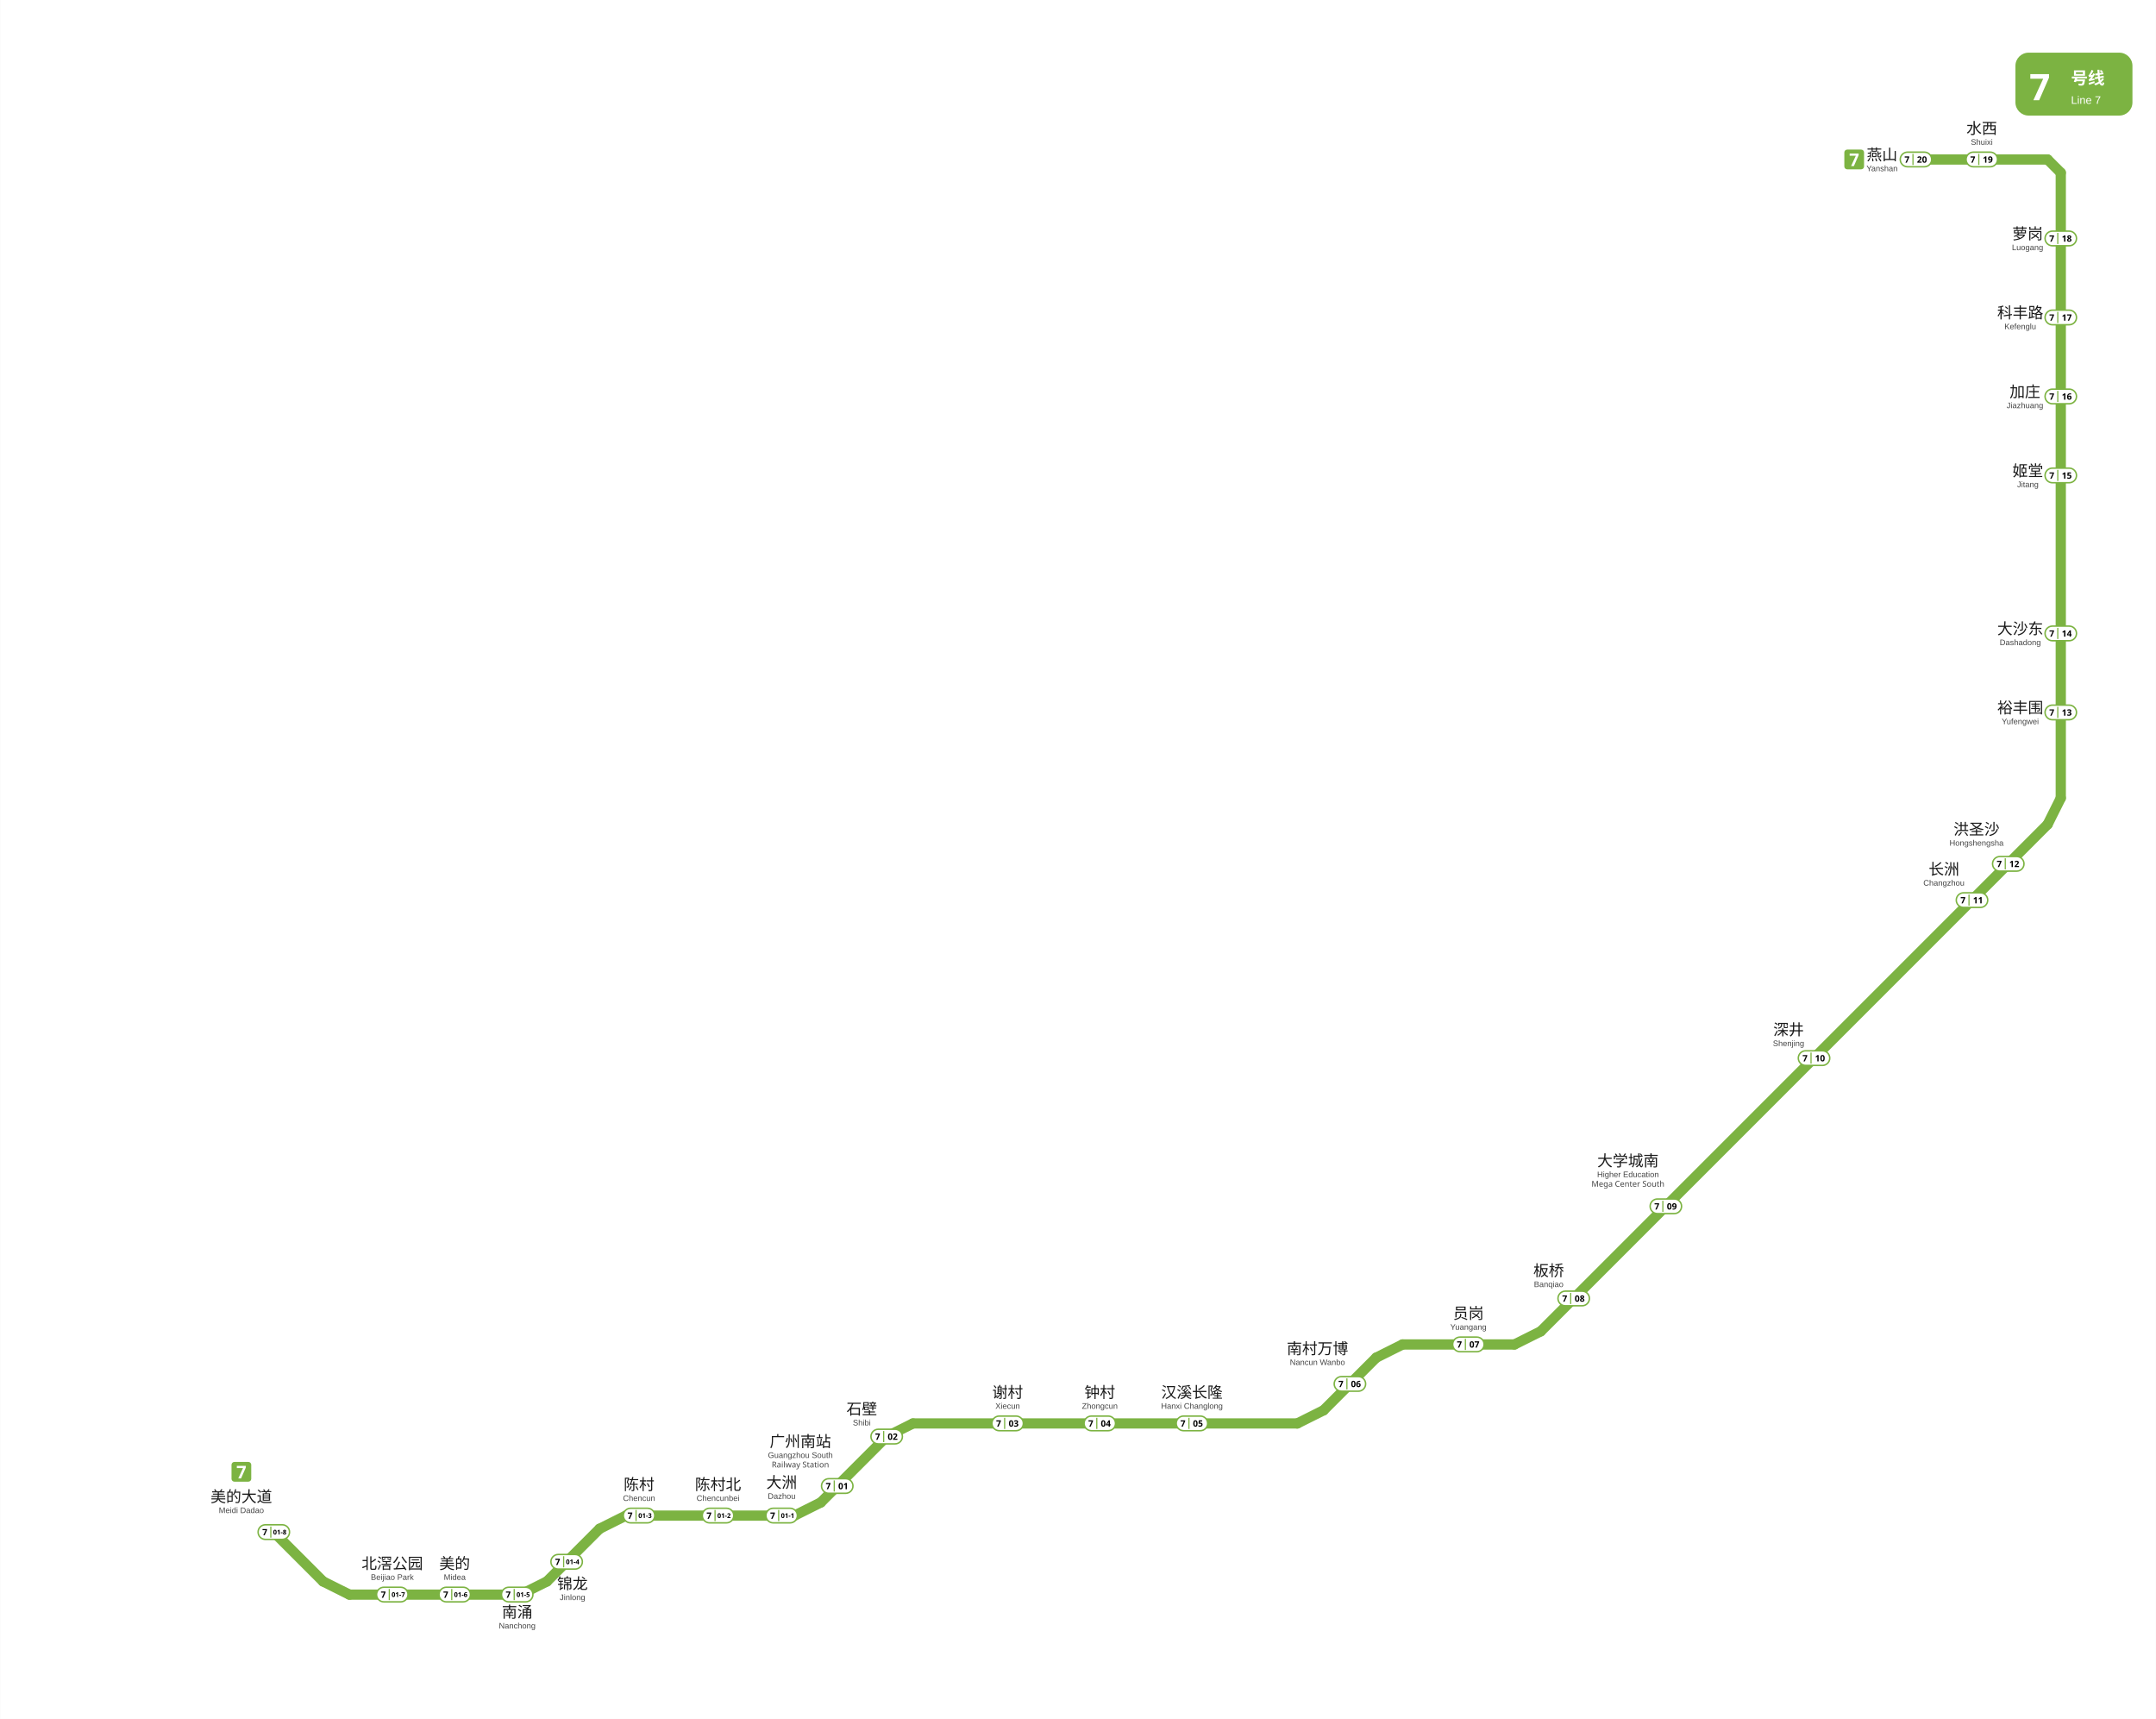
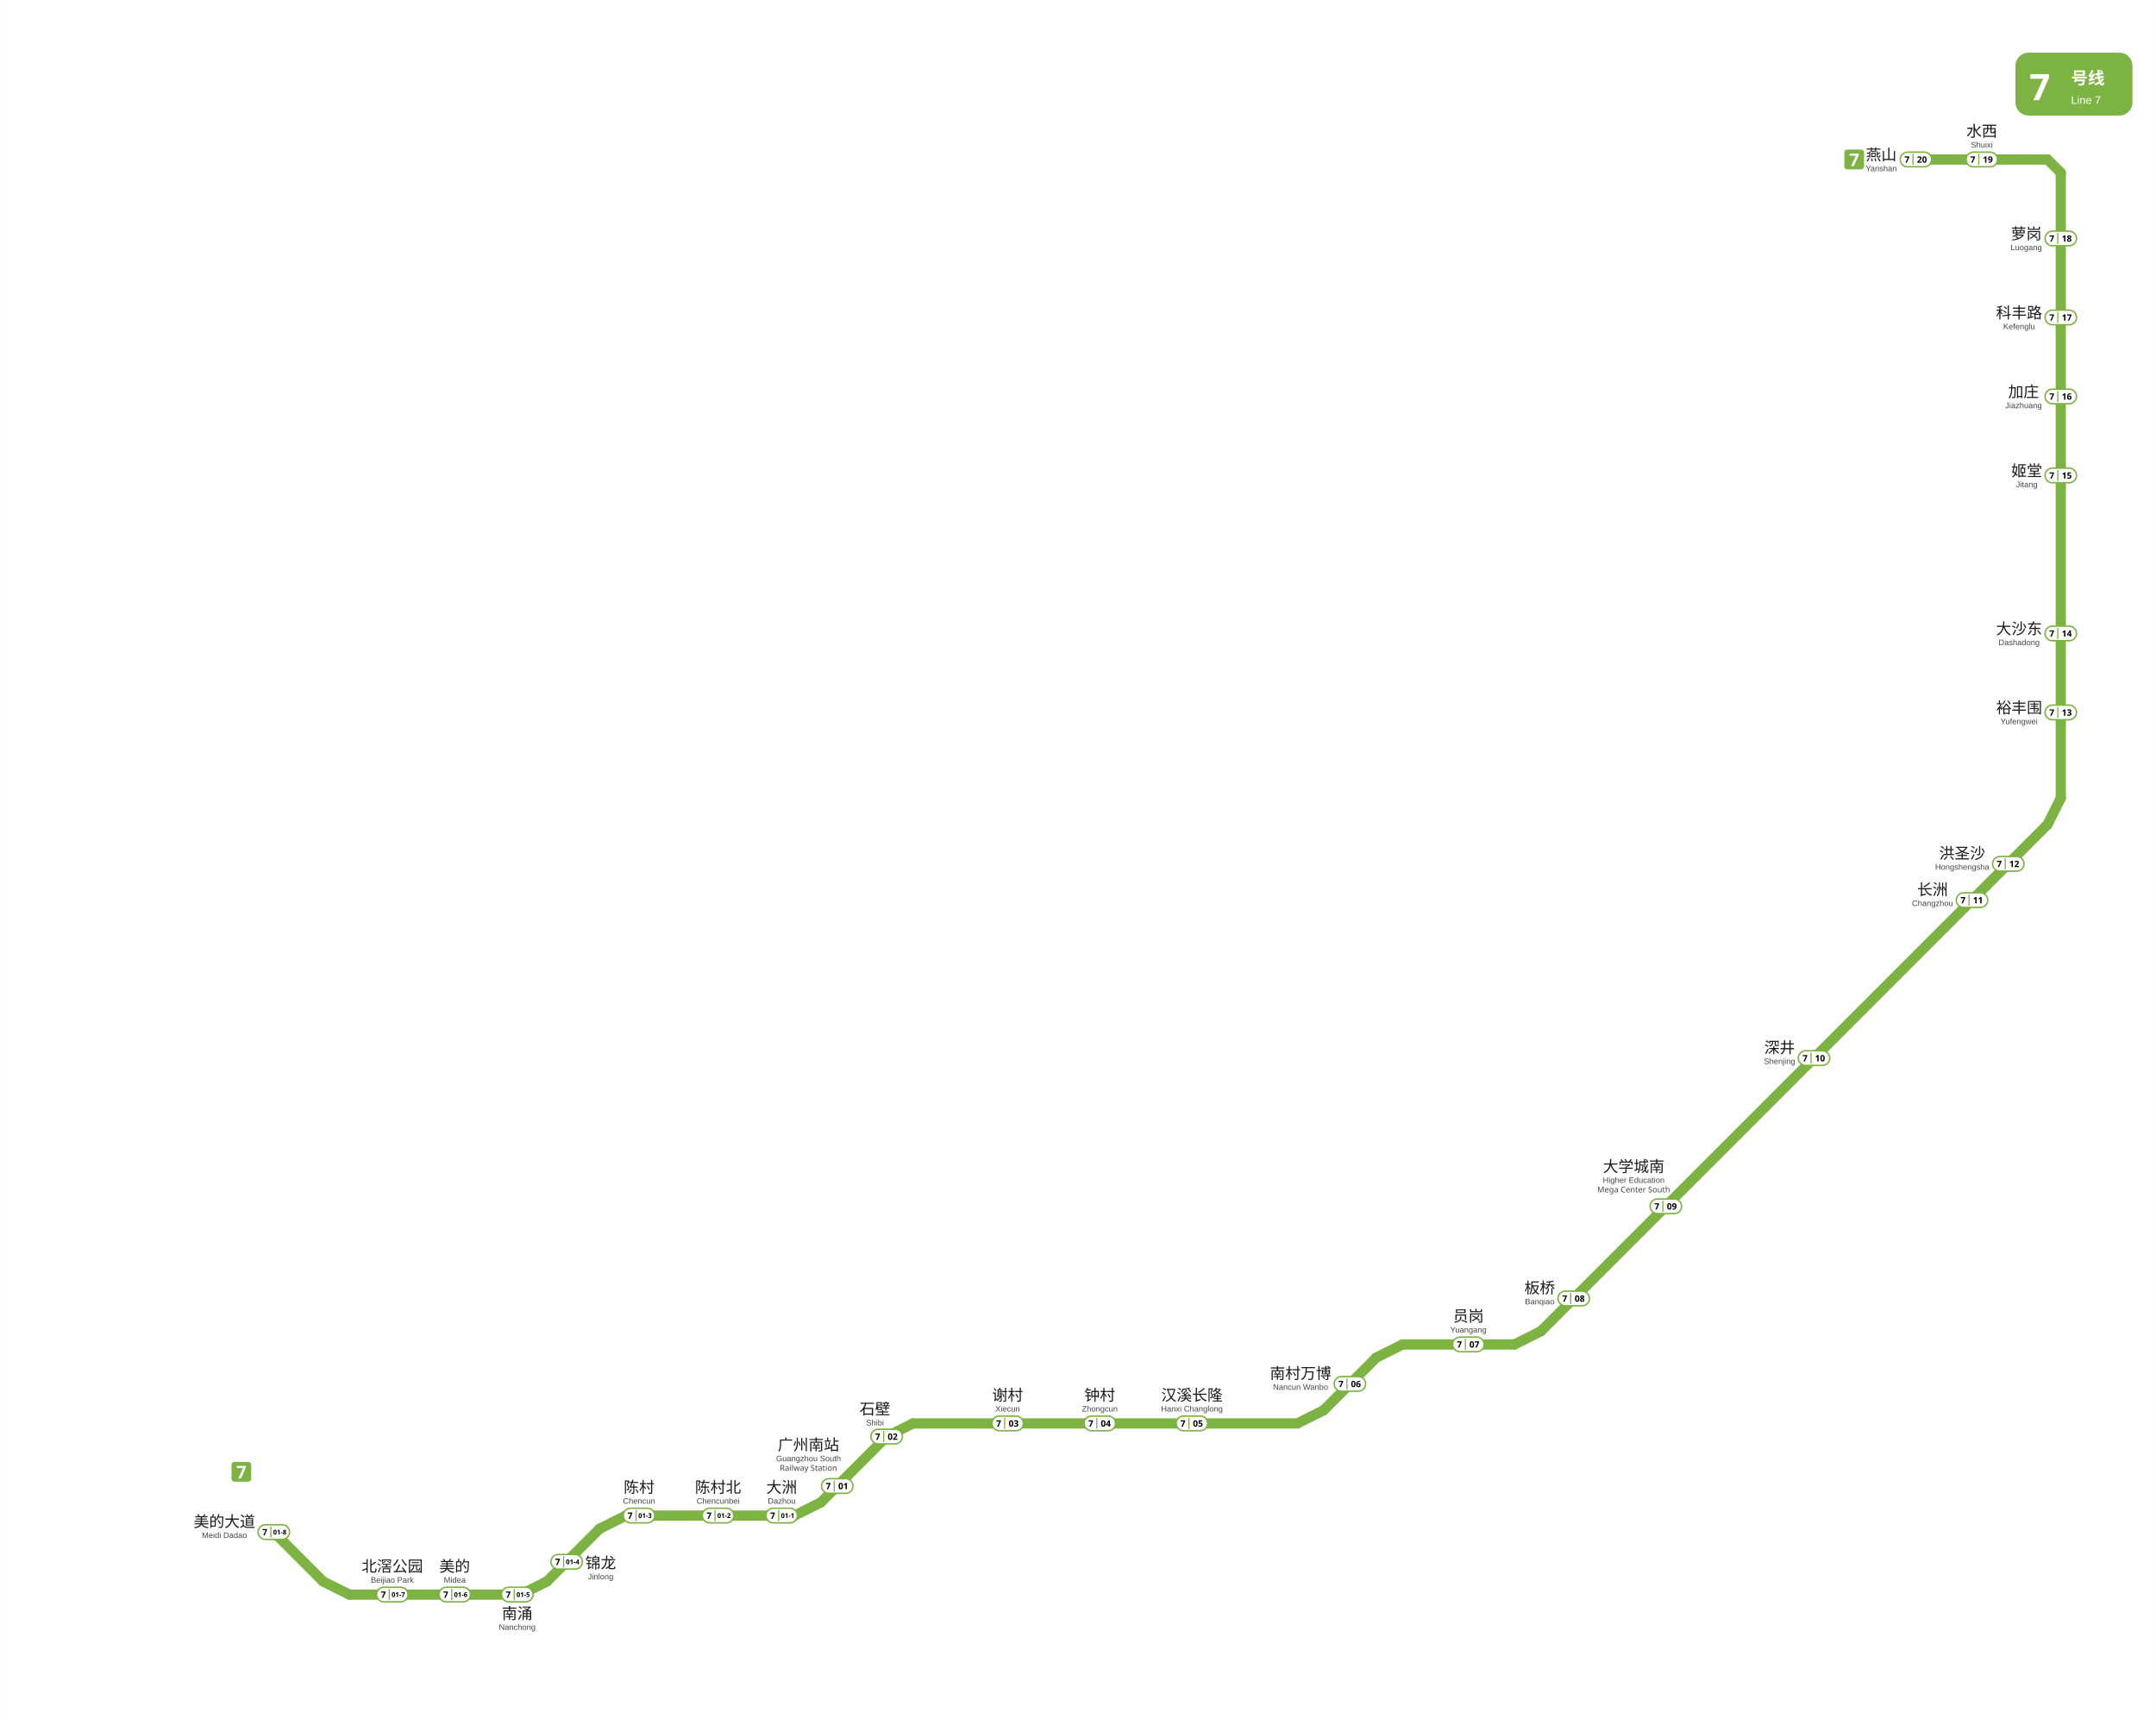
<svg xmlns="http://www.w3.org/2000/svg" viewBox="845.7 577.2 1473.8 1175.0" data-pins="加庄,北滘公园,南村万博,南涌,员岗,大学城南,大沙东,大洲,姬堂,广州南站,板桥,水西,汉溪长隆,洪圣沙,深井,燕山,石壁,科丰路,美的,美的大道,萝岗,裕丰围,谢村,钟村,锦龙,长洲,陈村,陈村北" width="1474" height="1175">
  <rect x="845.717" y="577.2" width="1473.783" height="1175.05" fill="#ffffff" />
  <g id="走廊">
    <line x1="1032.75" y1="1624.50" x2="1066.50" y2="1658.25" style="fill:none;stroke:#7CB342;stroke-width:7;stroke-linecap:round" />
    <line x1="1084.50" y1="1667.25" x2="1066.50" y2="1658.25" style="fill:none;stroke:#7CB342;stroke-width:7;stroke-linecap:round" />
    <line x1="1084.50" y1="1667.25" x2="1201.50" y2="1667.25" style="fill:none;stroke:#7CB342;stroke-width:7;stroke-linecap:round" />
    <line x1="1201.50" y1="1667.25" x2="1219.50" y2="1658.25" style="fill:none;stroke:#7CB342;stroke-width:7;stroke-linecap:round" />
    <line x1="1219.50" y1="1658.25" x2="1255.50" y2="1622.25" style="fill:none;stroke:#7CB342;stroke-width:7;stroke-linecap:round" />
    <line x1="1273.50" y1="1613.25" x2="1255.50" y2="1622.25" style="fill:none;stroke:#7CB342;stroke-width:7;stroke-linecap:round" />
    <line x1="1273.50" y1="1613.25" x2="1388.75" y2="1613.25" style="fill:none;stroke:#7CB342;stroke-width:7;stroke-linecap:round" />
    <line x1="1388.75" y1="1613.25" x2="1406.75" y2="1604.25" style="fill:none;stroke:#7CB342;stroke-width:7;stroke-linecap:round" />
    <line x1="1406.75" y1="1604.25" x2="1451.75" y2="1559.25" style="fill:none;stroke:#7CB342;stroke-width:7;stroke-linecap:round" />
    <line x1="1469.75" y1="1550.25" x2="1451.75" y2="1559.25" style="fill:none;stroke:#7CB342;stroke-width:7;stroke-linecap:round" />
    <line x1="1469.75" y1="1550.25" x2="1732.50" y2="1550.25" style="fill:none;stroke:#7CB342;stroke-width:7;stroke-linecap:round" />
    <line x1="1732.50" y1="1550.25" x2="1750.50" y2="1541.25" style="fill:none;stroke:#7CB342;stroke-width:7;stroke-linecap:round" />
    <line x1="1750.50" y1="1541.25" x2="1786.50" y2="1505.25" style="fill:none;stroke:#7CB342;stroke-width:7;stroke-linecap:round" />
    <line x1="1804.50" y1="1496.25" x2="1786.50" y2="1505.25" style="fill:none;stroke:#7CB342;stroke-width:7;stroke-linecap:round" />
    <line x1="1804.50" y1="1496.25" x2="1881.00" y2="1496.25" style="fill:none;stroke:#7CB342;stroke-width:7;stroke-linecap:round" />
    <line x1="1881.00" y1="1496.25" x2="1899.00" y2="1487.25" style="fill:none;stroke:#7CB342;stroke-width:7;stroke-linecap:round" />
    <line x1="1899.00" y1="1487.25" x2="2245.50" y2="1140.75" style="fill:none;stroke:#7CB342;stroke-width:7;stroke-linecap:round" />
    <line x1="2245.50" y1="686.25" x2="2155.50" y2="686.25" style="fill:none;stroke:#7CB342;stroke-width:7;stroke-linecap:round" />
    <line x1="2254.50" y1="695.25" x2="2245.50" y2="686.25" style="fill:none;stroke:#7CB342;stroke-width:7;stroke-linecap:round" />
    <line x1="2254.50" y1="1122.75" x2="2245.50" y2="1140.75" style="fill:none;stroke:#7CB342;stroke-width:7;stroke-linecap:round" />
    <line x1="2254.50" y1="1122.75" x2="2254.50" y2="695.25" style="fill:none;stroke:#7CB342;stroke-width:7;stroke-linecap:round" />
  </g>
  <g id="线路徽标">
    <g data-badge="header" transform="translate(2223.5 613.2)" data-ink="#FFFFFF" data-box="2223.5,613.2,2303.5,656.2" data-chip="2223.5,613.2,2303.5,656.2">
      <rect x="0" y="0" width="80.0" height="43.0" rx="9.0" fill="#7CB342" />
      <text x="9.5" y="32.5" font-family="'Microsoft YaHei', sans-serif" font-size="25" font-weight="bold" fill="#FFFFFF">7</text>
      <text x="38.0" y="21.5" font-family="'Microsoft YaHei', sans-serif" font-size="11.5" font-weight="600" fill="#FFFFFF">号线</text>
      <text x="38.0" y="35.0" font-family="Arial, sans-serif" font-size="7.5" fill="#FFFFFF">Line 7</text>
    </g>
    <g data-badge="chip" transform="translate(1003.88 1576.55)" data-box="1003.9,1576.6,1017.4,1590.0">
      <path d="M11.54 13.49h-9.59c-1.07 0 -1.95 -0.88 -1.95 -1.95v-9.59c0 -1.07 0.88 -1.95 1.95 -1.95h9.59c1.07 0 1.95 0.88 1.95 1.95v9.59C13.49 12.61 12.61 13.49 11.54 13.49z" fill="#7CB342" />
      <path d="M4.64 11.24l3.22 -7.04h-4.22v-1.52h6.14v1.14l-3.24 7.43H4.64z" fill="#FFFFFF" />
    </g>
    <g data-badge="chip" transform="translate(2106.52 679.455)" data-box="2106.5,679.5,2120.0,692.9">
      <path d="M11.54 13.49h-9.59c-1.07 0 -1.95 -0.88 -1.95 -1.95v-9.59c0 -1.07 0.88 -1.95 1.95 -1.95h9.59c1.07 0 1.95 0.88 1.95 1.95v9.59C13.49 12.61 12.61 13.49 11.54 13.49z" fill="#7CB342" />
      <path d="M4.64 11.24l3.22 -7.04h-4.22v-1.52h6.14v1.14l-3.24 7.43H4.64z" fill="#FFFFFF" />
    </g>
  </g>
  <g id="站名标注" font-family="'Microsoft YaHei', 'PingFang SC', sans-serif">
-     <text x="1010.60" y="1604.00" text-anchor="middle" font-size="10.5" font-weight="500" fill="#1a1a1a">美的大道</text>
-     <text x="1010.60" y="1611.50" text-anchor="middle" font-size="5.5" font-family="Arial, sans-serif" fill="#444444">Meidi Dadao</text>
-     <text x="1113.80" y="1649.70" text-anchor="middle" font-size="10.5" font-weight="500" fill="#1a1a1a">北滘公园</text>
-     <text x="1113.80" y="1657.20" text-anchor="middle" font-size="5.5" font-family="Arial, sans-serif" fill="#444444">Beijiao Park</text>
-     <text x="1156.50" y="1649.70" text-anchor="middle" font-size="10.5" font-weight="500" fill="#1a1a1a">美的</text>
-     <text x="1156.50" y="1657.20" text-anchor="middle" font-size="5.5" font-family="Arial, sans-serif" fill="#444444">Midea</text>
-     <text x="1282.50" y="1595.70" text-anchor="middle" font-size="10.5" font-weight="500" fill="#1a1a1a">陈村</text>
-     <text x="1282.50" y="1603.20" text-anchor="middle" font-size="5.5" font-family="Arial, sans-serif" fill="#444444">Chencun</text>
-     <text x="1336.50" y="1595.70" text-anchor="middle" font-size="10.5" font-weight="500" fill="#1a1a1a">陈村北</text>
-     <text x="1336.50" y="1603.20" text-anchor="middle" font-size="5.5" font-family="Arial, sans-serif" fill="#444444">Chencunbei</text>
-     <text x="1380.00" y="1594.30" text-anchor="middle" font-size="10.5" font-weight="500" fill="#1a1a1a">大洲</text>
-     <text x="1380.00" y="1601.80" text-anchor="middle" font-size="5.5" font-family="Arial, sans-serif" fill="#444444">Dazhou</text>
-     <text x="1534.50" y="1532.70" text-anchor="middle" font-size="10.5" font-weight="500" fill="#1a1a1a">谢村</text>
-     <text x="1534.50" y="1540.20" text-anchor="middle" font-size="5.5" font-family="Arial, sans-serif" fill="#444444">Xiecun</text>
-     <text x="1597.50" y="1532.70" text-anchor="middle" font-size="10.5" font-weight="500" fill="#1a1a1a">钟村</text>
-     <text x="1597.50" y="1540.20" text-anchor="middle" font-size="5.5" font-family="Arial, sans-serif" fill="#444444">Zhongcun</text>
-     <text x="1660.50" y="1532.70" text-anchor="middle" font-size="10.5" font-weight="500" fill="#1a1a1a">汉溪长隆</text>
-     <text x="1660.50" y="1540.20" text-anchor="middle" font-size="5.5" font-family="Arial, sans-serif" fill="#444444">Hanxi Changlong</text>
-     <text x="1746.30" y="1502.80" text-anchor="middle" font-size="10.5" font-weight="500" fill="#1a1a1a">南村万博</text>
-     <text x="1746.30" y="1510.30" text-anchor="middle" font-size="5.5" font-family="Arial, sans-serif" fill="#444444">Nancun Wanbo</text>
-     <text x="1849.50" y="1478.70" text-anchor="middle" font-size="10.5" font-weight="500" fill="#1a1a1a">员岗</text>
-     <text x="1849.50" y="1486.20" text-anchor="middle" font-size="5.5" font-family="Arial, sans-serif" fill="#444444">Yuangang</text>
-     <text x="1904.40" y="1449.50" text-anchor="middle" font-size="10.5" font-weight="500" fill="#1a1a1a">板桥</text>
-     <text x="1904.40" y="1457.00" text-anchor="middle" font-size="5.5" font-family="Arial, sans-serif" fill="#444444">Banqiao</text>
-     <text x="1958.60" y="1374.40" text-anchor="middle" font-size="10.5" font-weight="500" fill="#1a1a1a">大学城南</text>
-     <text x="1958.60" y="1381.90" text-anchor="middle" font-size="5.5" font-family="Arial, sans-serif" fill="#444444">Higher Education</text>
-     <text x="1958.60" y="1388.40" text-anchor="middle" font-size="5.5" fill="#444444">Mega Center South</text>
-     <text x="2068.40" y="1284.80" text-anchor="middle" font-size="10.5" font-weight="500" fill="#1a1a1a">深井</text>
-     <text x="2068.40" y="1292.30" text-anchor="middle" font-size="5.5" font-family="Arial, sans-serif" fill="#444444">Shenjing</text>
-     <text x="2174.60" y="1175.10" text-anchor="middle" font-size="10.5" font-weight="500" fill="#1a1a1a">长洲</text>
-     <text x="2174.60" y="1182.60" text-anchor="middle" font-size="5.5" font-family="Arial, sans-serif" fill="#444444">Changzhou</text>
-     <text x="2196.90" y="1147.80" text-anchor="middle" font-size="10.5" font-weight="500" fill="#1a1a1a">洪圣沙</text>
-     <text x="2196.90" y="1155.30" text-anchor="middle" font-size="5.5" font-family="Arial, sans-serif" fill="#444444">Hongshengsha</text>
-     <text x="2226.80" y="1064.73" text-anchor="middle" font-size="10.5" font-weight="500" fill="#1a1a1a">裕丰围</text>
-     <text x="2226.80" y="1072.23" text-anchor="middle" font-size="5.5" font-family="Arial, sans-serif" fill="#444444">Yufengwei</text>
-     <text x="2226.80" y="1010.73" text-anchor="middle" font-size="10.5" font-weight="500" fill="#1a1a1a">大沙东</text>
-     <text x="2226.80" y="1018.23" text-anchor="middle" font-size="5.5" font-family="Arial, sans-serif" fill="#444444">Dashadong</text>
-     <text x="2232.00" y="902.73" text-anchor="middle" font-size="10.5" font-weight="500" fill="#1a1a1a">姬堂</text>
-     <text x="2232.00" y="910.23" text-anchor="middle" font-size="5.5" font-family="Arial, sans-serif" fill="#444444">Jitang</text>
-     <text x="2230.00" y="848.73" text-anchor="middle" font-size="10.5" font-weight="500" fill="#1a1a1a">加庄</text>
-     <text x="2230.00" y="856.23" text-anchor="middle" font-size="5.5" font-family="Arial, sans-serif" fill="#444444">Jiazhuang</text>
-     <text x="2226.80" y="794.73" text-anchor="middle" font-size="10.5" font-weight="500" fill="#1a1a1a">科丰路</text>
-     <text x="2226.80" y="802.23" text-anchor="middle" font-size="5.5" font-family="Arial, sans-serif" fill="#444444">Kefenglu</text>
-     <text x="2231.80" y="740.73" text-anchor="middle" font-size="10.5" font-weight="500" fill="#1a1a1a">萝岗</text>
-     <text x="2231.80" y="748.23" text-anchor="middle" font-size="5.5" font-family="Arial, sans-serif" fill="#444444">Luogang</text>
-     <text x="2200.50" y="668.70" text-anchor="middle" font-size="10.5" font-weight="500" fill="#1a1a1a">水西</text>
-     <text x="2200.50" y="676.20" text-anchor="middle" font-size="5.5" font-family="Arial, sans-serif" fill="#444444">Shuixi</text>
-     <text x="2132.30" y="686.73" text-anchor="middle" font-size="10.5" font-weight="500" fill="#1a1a1a">燕山</text>
-     <text x="2132.30" y="694.23" text-anchor="middle" font-size="5.5" font-family="Arial, sans-serif" fill="#444444">Yanshan</text>
-     <text x="1199.20" y="1682.90" text-anchor="middle" font-size="10.5" font-weight="500" fill="#1a1a1a">南涌</text>
-     <text x="1199.20" y="1690.40" text-anchor="middle" font-size="5.5" font-family="Arial, sans-serif" fill="#444444">Nanchong</text>
-     <text x="1237.00" y="1663.50" text-anchor="middle" font-size="10.5" font-weight="500" fill="#1a1a1a">锦龙</text>
-     <text x="1237.00" y="1671.00" text-anchor="middle" font-size="5.5" font-family="Arial, sans-serif" fill="#444444">Jinlong</text>
-     <text x="1392.80" y="1566.30" text-anchor="middle" font-size="10.5" font-weight="500" fill="#1a1a1a">广州南站</text>
-     <text x="1392.80" y="1573.80" text-anchor="middle" font-size="5.5" font-family="Arial, sans-serif" fill="#444444">Guangzhou South</text>
-     <text x="1392.80" y="1580.30" text-anchor="middle" font-size="5.5" fill="#444444">Railway Station</text>
-     <text x="1434.80" y="1544.10" text-anchor="middle" font-size="10.5" font-weight="500" fill="#1a1a1a">石壁</text>
-     <text x="1434.80" y="1551.60" text-anchor="middle" font-size="5.5" font-family="Arial, sans-serif" fill="#444444">Shibi</text>
+     <text x="999.05" y="1621.03" text-anchor="middle" font-size="10.5" font-weight="500" fill="#1a1a1a">美的大道</text>
+     <text x="999.05" y="1628.53" text-anchor="middle" font-size="5.5" font-family="Arial, sans-serif" fill="#444444">Meidi Dadao</text>
+     <text x="1113.80" y="1651.60" text-anchor="middle" font-size="10.5" font-weight="500" fill="#1a1a1a">北滘公园</text>
+     <text x="1113.80" y="1659.10" text-anchor="middle" font-size="5.5" font-family="Arial, sans-serif" fill="#444444">Beijiao Park</text>
+     <text x="1156.50" y="1651.60" text-anchor="middle" font-size="10.5" font-weight="500" fill="#1a1a1a">美的</text>
+     <text x="1156.50" y="1659.10" text-anchor="middle" font-size="5.5" font-family="Arial, sans-serif" fill="#444444">Midea</text>
+     <text x="1282.50" y="1597.60" text-anchor="middle" font-size="10.5" font-weight="500" fill="#1a1a1a">陈村</text>
+     <text x="1282.50" y="1605.10" text-anchor="middle" font-size="5.5" font-family="Arial, sans-serif" fill="#444444">Chencun</text>
+     <text x="1336.50" y="1597.60" text-anchor="middle" font-size="10.5" font-weight="500" fill="#1a1a1a">陈村北</text>
+     <text x="1336.50" y="1605.10" text-anchor="middle" font-size="5.5" font-family="Arial, sans-serif" fill="#444444">Chencunbei</text>
+     <text x="1380.00" y="1597.60" text-anchor="middle" font-size="10.5" font-weight="500" fill="#1a1a1a">大洲</text>
+     <text x="1380.00" y="1605.10" text-anchor="middle" font-size="5.5" font-family="Arial, sans-serif" fill="#444444">Dazhou</text>
+     <text x="1534.50" y="1534.60" text-anchor="middle" font-size="10.5" font-weight="500" fill="#1a1a1a">谢村</text>
+     <text x="1534.50" y="1542.10" text-anchor="middle" font-size="5.5" font-family="Arial, sans-serif" fill="#444444">Xiecun</text>
+     <text x="1597.50" y="1534.60" text-anchor="middle" font-size="10.5" font-weight="500" fill="#1a1a1a">钟村</text>
+     <text x="1597.50" y="1542.10" text-anchor="middle" font-size="5.5" font-family="Arial, sans-serif" fill="#444444">Zhongcun</text>
+     <text x="1660.50" y="1534.60" text-anchor="middle" font-size="10.5" font-weight="500" fill="#1a1a1a">汉溪长隆</text>
+     <text x="1660.50" y="1542.10" text-anchor="middle" font-size="5.5" font-family="Arial, sans-serif" fill="#444444">Hanxi Changlong</text>
+     <text x="1734.75" y="1519.73" text-anchor="middle" font-size="10.5" font-weight="500" fill="#1a1a1a">南村万博</text>
+     <text x="1734.75" y="1527.23" text-anchor="middle" font-size="5.5" font-family="Arial, sans-serif" fill="#444444">Nancun Wanbo</text>
+     <text x="1849.50" y="1480.60" text-anchor="middle" font-size="10.5" font-weight="500" fill="#1a1a1a">员岗</text>
+     <text x="1849.50" y="1488.10" text-anchor="middle" font-size="5.5" font-family="Arial, sans-serif" fill="#444444">Yuangang</text>
+     <text x="1898.25" y="1461.33" text-anchor="middle" font-size="10.5" font-weight="500" fill="#1a1a1a">板桥</text>
+     <text x="1898.25" y="1468.83" text-anchor="middle" font-size="5.5" font-family="Arial, sans-serif" fill="#444444">Banqiao</text>
+     <text x="1962.49" y="1378.29" text-anchor="middle" font-size="10.5" font-weight="500" fill="#1a1a1a">大学城南</text>
+     <text x="1962.49" y="1385.79" text-anchor="middle" font-size="5.5" font-family="Arial, sans-serif" fill="#444444">Higher Education</text>
+     <text x="1962.49" y="1392.29" text-anchor="middle" font-size="5.5" fill="#444444">Mega Center South</text>
+     <text x="2062.25" y="1297.03" text-anchor="middle" font-size="10.5" font-weight="500" fill="#1a1a1a">深井</text>
+     <text x="2062.25" y="1304.53" text-anchor="middle" font-size="5.5" font-family="Arial, sans-serif" fill="#444444">Shenjing</text>
+     <text x="2166.80" y="1189.03" text-anchor="middle" font-size="10.5" font-weight="500" fill="#1a1a1a">长洲</text>
+     <text x="2166.80" y="1196.53" text-anchor="middle" font-size="5.5" font-family="Arial, sans-serif" fill="#444444">Changzhou</text>
+     <text x="2187.10" y="1164.23" text-anchor="middle" font-size="10.5" font-weight="500" fill="#1a1a1a">洪圣沙</text>
+     <text x="2187.10" y="1171.73" text-anchor="middle" font-size="5.5" font-family="Arial, sans-serif" fill="#444444">Hongshengsha</text>
+     <text x="2226.00" y="1064.73" text-anchor="middle" font-size="10.5" font-weight="500" fill="#1a1a1a">裕丰围</text>
+     <text x="2226.00" y="1072.23" text-anchor="middle" font-size="5.5" font-family="Arial, sans-serif" fill="#444444">Yufengwei</text>
+     <text x="2226.00" y="1010.73" text-anchor="middle" font-size="10.5" font-weight="500" fill="#1a1a1a">大沙东</text>
+     <text x="2226.00" y="1018.23" text-anchor="middle" font-size="5.5" font-family="Arial, sans-serif" fill="#444444">Dashadong</text>
+     <text x="2231.25" y="902.73" text-anchor="middle" font-size="10.5" font-weight="500" fill="#1a1a1a">姬堂</text>
+     <text x="2231.25" y="910.23" text-anchor="middle" font-size="5.5" font-family="Arial, sans-serif" fill="#444444">Jitang</text>
+     <text x="2229.05" y="848.73" text-anchor="middle" font-size="10.5" font-weight="500" fill="#1a1a1a">加庄</text>
+     <text x="2229.05" y="856.23" text-anchor="middle" font-size="5.5" font-family="Arial, sans-serif" fill="#444444">Jiazhuang</text>
+     <text x="2226.00" y="794.73" text-anchor="middle" font-size="10.5" font-weight="500" fill="#1a1a1a">科丰路</text>
+     <text x="2226.00" y="802.23" text-anchor="middle" font-size="5.5" font-family="Arial, sans-serif" fill="#444444">Kefenglu</text>
+     <text x="2230.90" y="740.73" text-anchor="middle" font-size="10.5" font-weight="500" fill="#1a1a1a">萝岗</text>
+     <text x="2230.90" y="748.23" text-anchor="middle" font-size="5.5" font-family="Arial, sans-serif" fill="#444444">Luogang</text>
+     <text x="2200.50" y="670.60" text-anchor="middle" font-size="10.5" font-weight="500" fill="#1a1a1a">水西</text>
+     <text x="2200.50" y="678.10" text-anchor="middle" font-size="5.5" font-family="Arial, sans-serif" fill="#444444">Shuixi</text>
+     <text x="2131.75" y="686.73" text-anchor="middle" font-size="10.5" font-weight="500" fill="#1a1a1a">燕山</text>
+     <text x="2131.75" y="694.23" text-anchor="middle" font-size="5.5" font-family="Arial, sans-serif" fill="#444444">Yanshan</text>
+     <text x="1199.20" y="1683.86" text-anchor="middle" font-size="10.5" font-weight="500" fill="#1a1a1a">南涌</text>
+     <text x="1199.20" y="1691.36" text-anchor="middle" font-size="5.5" font-family="Arial, sans-serif" fill="#444444">Nanchong</text>
+     <text x="1256.25" y="1649.33" text-anchor="middle" font-size="10.5" font-weight="500" fill="#1a1a1a">锦龙</text>
+     <text x="1256.25" y="1656.83" text-anchor="middle" font-size="5.5" font-family="Arial, sans-serif" fill="#444444">Jinlong</text>
+     <text x="1398.34" y="1568.60" text-anchor="middle" font-size="10.5" font-weight="500" fill="#1a1a1a">广州南站</text>
+     <text x="1398.34" y="1576.10" text-anchor="middle" font-size="5.5" font-family="Arial, sans-serif" fill="#444444">Guangzhou South</text>
+     <text x="1398.34" y="1582.60" text-anchor="middle" font-size="5.5" fill="#444444">Railway Station</text>
+     <text x="1443.80" y="1544.10" text-anchor="middle" font-size="10.5" font-weight="500" fill="#1a1a1a">石壁</text>
+     <text x="1443.80" y="1551.60" text-anchor="middle" font-size="5.5" font-family="Arial, sans-serif" fill="#444444">Shibi</text>
  </g>
  <g id="编号牌" font-family="'Microsoft YaHei', 'PingFang SC', sans-serif">
    <rect x="1022.05" y="1619.50" width="21.50" height="10.00" rx="5.00" fill="#FFFFFF" stroke="#7CB342" stroke-width="1.0" />
    <line x1="1030.75" y1="1620.70" x2="1030.75" y2="1628.30" stroke="#7CB342" stroke-width="0.8" />
    <text x="1026.65" y="1624.38" text-anchor="middle" dominant-baseline="central" font-size="6.0" font-weight="700" fill="#000000">7</text>
    <text x="1036.90" y="1624.41" text-anchor="middle" dominant-baseline="central" textLength="9.70" lengthAdjust="spacingAndGlyphs" font-size="4.5" font-weight="700" fill="#000000">01-8</text>
    <rect x="1103.05" y="1662.20" width="21.50" height="10.00" rx="5.00" fill="#FFFFFF" stroke="#7CB342" stroke-width="1.0" />
    <line x1="1111.75" y1="1663.40" x2="1111.75" y2="1671.00" stroke="#7CB342" stroke-width="0.8" />
    <text x="1107.65" y="1667.08" text-anchor="middle" dominant-baseline="central" font-size="6.0" font-weight="700" fill="#000000">7</text>
    <text x="1117.90" y="1667.11" text-anchor="middle" dominant-baseline="central" textLength="9.70" lengthAdjust="spacingAndGlyphs" font-size="4.5" font-weight="700" fill="#000000">01-7</text>
    <rect x="1145.75" y="1662.20" width="21.50" height="10.00" rx="5.00" fill="#FFFFFF" stroke="#7CB342" stroke-width="1.0" />
    <line x1="1154.45" y1="1663.40" x2="1154.45" y2="1671.00" stroke="#7CB342" stroke-width="0.8" />
    <text x="1150.35" y="1667.08" text-anchor="middle" dominant-baseline="central" font-size="6.0" font-weight="700" fill="#000000">7</text>
    <text x="1160.60" y="1667.11" text-anchor="middle" dominant-baseline="central" textLength="9.70" lengthAdjust="spacingAndGlyphs" font-size="4.5" font-weight="700" fill="#000000">01-6</text>
    <rect x="1188.45" y="1662.20" width="21.50" height="10.00" rx="5.00" fill="#FFFFFF" stroke="#7CB342" stroke-width="1.0" />
    <line x1="1197.15" y1="1663.40" x2="1197.15" y2="1671.00" stroke="#7CB342" stroke-width="0.8" />
    <text x="1193.05" y="1667.08" text-anchor="middle" dominant-baseline="central" font-size="6.0" font-weight="700" fill="#000000">7</text>
    <text x="1203.30" y="1667.11" text-anchor="middle" dominant-baseline="central" textLength="9.70" lengthAdjust="spacingAndGlyphs" font-size="4.5" font-weight="700" fill="#000000">01-5</text>
    <rect x="1222.25" y="1639.80" width="21.50" height="10.00" rx="5.00" fill="#FFFFFF" stroke="#7CB342" stroke-width="1.0" />
    <line x1="1230.95" y1="1641.00" x2="1230.95" y2="1648.60" stroke="#7CB342" stroke-width="0.8" />
    <text x="1226.85" y="1644.68" text-anchor="middle" dominant-baseline="central" font-size="6.0" font-weight="700" fill="#000000">7</text>
    <text x="1237.10" y="1644.71" text-anchor="middle" dominant-baseline="central" textLength="9.70" lengthAdjust="spacingAndGlyphs" font-size="4.5" font-weight="700" fill="#000000">01-4</text>
    <rect x="1271.75" y="1608.20" width="21.50" height="10.00" rx="5.00" fill="#FFFFFF" stroke="#7CB342" stroke-width="1.0" />
    <line x1="1280.45" y1="1609.40" x2="1280.45" y2="1617.00" stroke="#7CB342" stroke-width="0.8" />
    <text x="1276.35" y="1613.08" text-anchor="middle" dominant-baseline="central" font-size="6.0" font-weight="700" fill="#000000">7</text>
    <text x="1286.60" y="1613.11" text-anchor="middle" dominant-baseline="central" textLength="9.70" lengthAdjust="spacingAndGlyphs" font-size="4.5" font-weight="700" fill="#000000">01-3</text>
    <rect x="1325.75" y="1608.20" width="21.50" height="10.00" rx="5.00" fill="#FFFFFF" stroke="#7CB342" stroke-width="1.0" />
    <line x1="1334.45" y1="1609.40" x2="1334.45" y2="1617.00" stroke="#7CB342" stroke-width="0.8" />
    <text x="1330.35" y="1613.08" text-anchor="middle" dominant-baseline="central" font-size="6.0" font-weight="700" fill="#000000">7</text>
    <text x="1340.60" y="1613.11" text-anchor="middle" dominant-baseline="central" textLength="9.70" lengthAdjust="spacingAndGlyphs" font-size="4.5" font-weight="700" fill="#000000">01-2</text>
    <rect x="1369.25" y="1608.20" width="21.50" height="10.00" rx="5.00" fill="#FFFFFF" stroke="#7CB342" stroke-width="1.0" />
    <line x1="1377.95" y1="1609.40" x2="1377.95" y2="1617.00" stroke="#7CB342" stroke-width="0.8" />
    <text x="1373.85" y="1613.08" text-anchor="middle" dominant-baseline="central" font-size="6.0" font-weight="700" fill="#000000">7</text>
    <text x="1384.10" y="1613.11" text-anchor="middle" dominant-baseline="central" textLength="9.70" lengthAdjust="spacingAndGlyphs" font-size="4.5" font-weight="700" fill="#000000">01-1</text>
    <rect x="1407.25" y="1588.00" width="21.50" height="10.00" rx="5.00" fill="#FFFFFF" stroke="#7CB342" stroke-width="1.0" />
    <line x1="1415.95" y1="1589.20" x2="1415.95" y2="1596.80" stroke="#7CB342" stroke-width="0.8" />
    <text x="1411.85" y="1592.88" text-anchor="middle" dominant-baseline="central" font-size="6.0" font-weight="700" fill="#000000">7</text>
    <text x="1422.10" y="1592.88" text-anchor="middle" dominant-baseline="central" font-size="6.0" font-weight="700" fill="#000000">01</text>
    <rect x="1441.05" y="1554.20" width="21.50" height="10.00" rx="5.00" fill="#FFFFFF" stroke="#7CB342" stroke-width="1.0" />
    <line x1="1449.75" y1="1555.40" x2="1449.75" y2="1563.00" stroke="#7CB342" stroke-width="0.8" />
    <text x="1445.65" y="1559.08" text-anchor="middle" dominant-baseline="central" font-size="6.0" font-weight="700" fill="#000000">7</text>
    <text x="1455.90" y="1559.08" text-anchor="middle" dominant-baseline="central" font-size="6.0" font-weight="700" fill="#000000">02</text>
    <rect x="1523.75" y="1545.20" width="21.50" height="10.00" rx="5.00" fill="#FFFFFF" stroke="#7CB342" stroke-width="1.0" />
    <line x1="1532.45" y1="1546.40" x2="1532.45" y2="1554.00" stroke="#7CB342" stroke-width="0.8" />
    <text x="1528.35" y="1550.08" text-anchor="middle" dominant-baseline="central" font-size="6.0" font-weight="700" fill="#000000">7</text>
    <text x="1538.60" y="1550.08" text-anchor="middle" dominant-baseline="central" font-size="6.0" font-weight="700" fill="#000000">03</text>
    <rect x="1586.75" y="1545.20" width="21.50" height="10.00" rx="5.00" fill="#FFFFFF" stroke="#7CB342" stroke-width="1.0" />
    <line x1="1595.45" y1="1546.40" x2="1595.45" y2="1554.00" stroke="#7CB342" stroke-width="0.8" />
    <text x="1591.35" y="1550.08" text-anchor="middle" dominant-baseline="central" font-size="6.0" font-weight="700" fill="#000000">7</text>
    <text x="1601.60" y="1550.08" text-anchor="middle" dominant-baseline="central" font-size="6.0" font-weight="700" fill="#000000">04</text>
    <rect x="1649.75" y="1545.20" width="21.50" height="10.00" rx="5.00" fill="#FFFFFF" stroke="#7CB342" stroke-width="1.0" />
    <line x1="1658.45" y1="1546.40" x2="1658.45" y2="1554.00" stroke="#7CB342" stroke-width="0.8" />
    <text x="1654.35" y="1550.08" text-anchor="middle" dominant-baseline="central" font-size="6.0" font-weight="700" fill="#000000">7</text>
    <text x="1664.60" y="1550.08" text-anchor="middle" dominant-baseline="central" font-size="6.0" font-weight="700" fill="#000000">05</text>
    <rect x="1757.75" y="1518.20" width="21.50" height="10.00" rx="5.00" fill="#FFFFFF" stroke="#7CB342" stroke-width="1.0" />
    <line x1="1766.45" y1="1519.40" x2="1766.45" y2="1527.00" stroke="#7CB342" stroke-width="0.8" />
    <text x="1762.35" y="1523.08" text-anchor="middle" dominant-baseline="central" font-size="6.0" font-weight="700" fill="#000000">7</text>
    <text x="1772.60" y="1523.08" text-anchor="middle" dominant-baseline="central" font-size="6.0" font-weight="700" fill="#000000">06</text>
    <rect x="1838.75" y="1491.20" width="21.50" height="10.00" rx="5.00" fill="#FFFFFF" stroke="#7CB342" stroke-width="1.0" />
    <line x1="1847.45" y1="1492.40" x2="1847.45" y2="1500.00" stroke="#7CB342" stroke-width="0.8" />
    <text x="1843.35" y="1496.08" text-anchor="middle" dominant-baseline="central" font-size="6.0" font-weight="700" fill="#000000">7</text>
    <text x="1853.60" y="1496.08" text-anchor="middle" dominant-baseline="central" font-size="6.0" font-weight="700" fill="#000000">07</text>
    <rect x="1910.75" y="1459.80" width="21.50" height="10.00" rx="5.00" fill="#FFFFFF" stroke="#7CB342" stroke-width="1.0" />
    <line x1="1919.45" y1="1461.00" x2="1919.45" y2="1468.60" stroke="#7CB342" stroke-width="0.8" />
    <text x="1915.35" y="1464.68" text-anchor="middle" dominant-baseline="central" font-size="6.0" font-weight="700" fill="#000000">7</text>
    <text x="1925.60" y="1464.68" text-anchor="middle" dominant-baseline="central" font-size="6.0" font-weight="700" fill="#000000">08</text>
    <rect x="1973.75" y="1396.80" width="21.50" height="10.00" rx="5.00" fill="#FFFFFF" stroke="#7CB342" stroke-width="1.0" />
    <line x1="1982.45" y1="1398.00" x2="1982.45" y2="1405.60" stroke="#7CB342" stroke-width="0.8" />
    <text x="1978.35" y="1401.68" text-anchor="middle" dominant-baseline="central" font-size="6.0" font-weight="700" fill="#000000">7</text>
    <text x="1988.60" y="1401.68" text-anchor="middle" dominant-baseline="central" font-size="6.0" font-weight="700" fill="#000000">09</text>
    <rect x="2075.05" y="1295.50" width="21.50" height="10.00" rx="5.00" fill="#FFFFFF" stroke="#7CB342" stroke-width="1.0" />
    <line x1="2083.75" y1="1296.70" x2="2083.75" y2="1304.30" stroke="#7CB342" stroke-width="0.8" />
    <text x="2079.65" y="1300.38" text-anchor="middle" dominant-baseline="central" font-size="6.0" font-weight="700" fill="#000000">7</text>
    <text x="2089.90" y="1300.38" text-anchor="middle" dominant-baseline="central" font-size="6.0" font-weight="700" fill="#000000">10</text>
    <rect x="2183.05" y="1187.50" width="21.50" height="10.00" rx="5.00" fill="#FFFFFF" stroke="#7CB342" stroke-width="1.0" />
    <line x1="2191.75" y1="1188.70" x2="2191.75" y2="1196.30" stroke="#7CB342" stroke-width="0.8" />
    <text x="2187.65" y="1192.38" text-anchor="middle" dominant-baseline="central" font-size="6.0" font-weight="700" fill="#000000">7</text>
    <text x="2197.90" y="1192.38" text-anchor="middle" dominant-baseline="central" font-size="6.0" font-weight="700" fill="#000000">11</text>
    <rect x="2207.85" y="1162.70" width="21.50" height="10.00" rx="5.00" fill="#FFFFFF" stroke="#7CB342" stroke-width="1.0" />
    <line x1="2216.55" y1="1163.90" x2="2216.55" y2="1171.50" stroke="#7CB342" stroke-width="0.8" />
    <text x="2212.45" y="1167.58" text-anchor="middle" dominant-baseline="central" font-size="6.0" font-weight="700" fill="#000000">7</text>
    <text x="2222.70" y="1167.58" text-anchor="middle" dominant-baseline="central" font-size="6.0" font-weight="700" fill="#000000">12</text>
    <rect x="2243.75" y="1059.20" width="21.50" height="10.00" rx="5.00" fill="#FFFFFF" stroke="#7CB342" stroke-width="1.0" />
    <line x1="2252.45" y1="1060.40" x2="2252.45" y2="1068.00" stroke="#7CB342" stroke-width="0.8" />
    <text x="2248.35" y="1064.08" text-anchor="middle" dominant-baseline="central" font-size="6.0" font-weight="700" fill="#000000">7</text>
    <text x="2258.60" y="1064.08" text-anchor="middle" dominant-baseline="central" font-size="6.0" font-weight="700" fill="#000000">13</text>
    <rect x="2243.75" y="1005.20" width="21.50" height="10.00" rx="5.00" fill="#FFFFFF" stroke="#7CB342" stroke-width="1.0" />
    <line x1="2252.45" y1="1006.40" x2="2252.45" y2="1014.00" stroke="#7CB342" stroke-width="0.8" />
    <text x="2248.35" y="1010.08" text-anchor="middle" dominant-baseline="central" font-size="6.0" font-weight="700" fill="#000000">7</text>
    <text x="2258.60" y="1010.08" text-anchor="middle" dominant-baseline="central" font-size="6.0" font-weight="700" fill="#000000">14</text>
    <rect x="2243.75" y="897.20" width="21.50" height="10.00" rx="5.00" fill="#FFFFFF" stroke="#7CB342" stroke-width="1.0" />
    <line x1="2252.45" y1="898.40" x2="2252.45" y2="906.00" stroke="#7CB342" stroke-width="0.8" />
    <text x="2248.35" y="902.08" text-anchor="middle" dominant-baseline="central" font-size="6.0" font-weight="700" fill="#000000">7</text>
    <text x="2258.60" y="902.08" text-anchor="middle" dominant-baseline="central" font-size="6.0" font-weight="700" fill="#000000">15</text>
    <rect x="2243.75" y="843.20" width="21.50" height="10.00" rx="5.00" fill="#FFFFFF" stroke="#7CB342" stroke-width="1.0" />
    <line x1="2252.45" y1="844.40" x2="2252.45" y2="852.00" stroke="#7CB342" stroke-width="0.8" />
    <text x="2248.35" y="848.08" text-anchor="middle" dominant-baseline="central" font-size="6.0" font-weight="700" fill="#000000">7</text>
    <text x="2258.60" y="848.08" text-anchor="middle" dominant-baseline="central" font-size="6.0" font-weight="700" fill="#000000">16</text>
    <rect x="2243.75" y="789.20" width="21.50" height="10.00" rx="5.00" fill="#FFFFFF" stroke="#7CB342" stroke-width="1.0" />
    <line x1="2252.45" y1="790.40" x2="2252.45" y2="798.00" stroke="#7CB342" stroke-width="0.8" />
    <text x="2248.35" y="794.08" text-anchor="middle" dominant-baseline="central" font-size="6.0" font-weight="700" fill="#000000">7</text>
    <text x="2258.60" y="794.08" text-anchor="middle" dominant-baseline="central" font-size="6.0" font-weight="700" fill="#000000">17</text>
    <rect x="2243.75" y="735.20" width="21.50" height="10.00" rx="5.00" fill="#FFFFFF" stroke="#7CB342" stroke-width="1.0" />
    <line x1="2252.45" y1="736.40" x2="2252.45" y2="744.00" stroke="#7CB342" stroke-width="0.8" />
    <text x="2248.35" y="740.08" text-anchor="middle" dominant-baseline="central" font-size="6.0" font-weight="700" fill="#000000">7</text>
    <text x="2258.60" y="740.08" text-anchor="middle" dominant-baseline="central" font-size="6.0" font-weight="700" fill="#000000">18</text>
    <rect x="2189.75" y="681.20" width="21.50" height="10.00" rx="5.00" fill="#FFFFFF" stroke="#7CB342" stroke-width="1.0" />
    <line x1="2198.45" y1="682.40" x2="2198.45" y2="690.00" stroke="#7CB342" stroke-width="0.8" />
    <text x="2194.35" y="686.08" text-anchor="middle" dominant-baseline="central" font-size="6.0" font-weight="700" fill="#000000">7</text>
    <text x="2204.60" y="686.08" text-anchor="middle" dominant-baseline="central" font-size="6.0" font-weight="700" fill="#000000">19</text>
    <rect x="2144.75" y="681.20" width="21.50" height="10.00" rx="5.00" fill="#FFFFFF" stroke="#7CB342" stroke-width="1.0" />
    <line x1="2153.45" y1="682.40" x2="2153.45" y2="690.00" stroke="#7CB342" stroke-width="0.8" />
    <text x="2149.35" y="686.08" text-anchor="middle" dominant-baseline="central" font-size="6.0" font-weight="700" fill="#000000">7</text>
    <text x="2159.60" y="686.08" text-anchor="middle" dominant-baseline="central" font-size="6.0" font-weight="700" fill="#000000">20</text>
  </g>
</svg>
